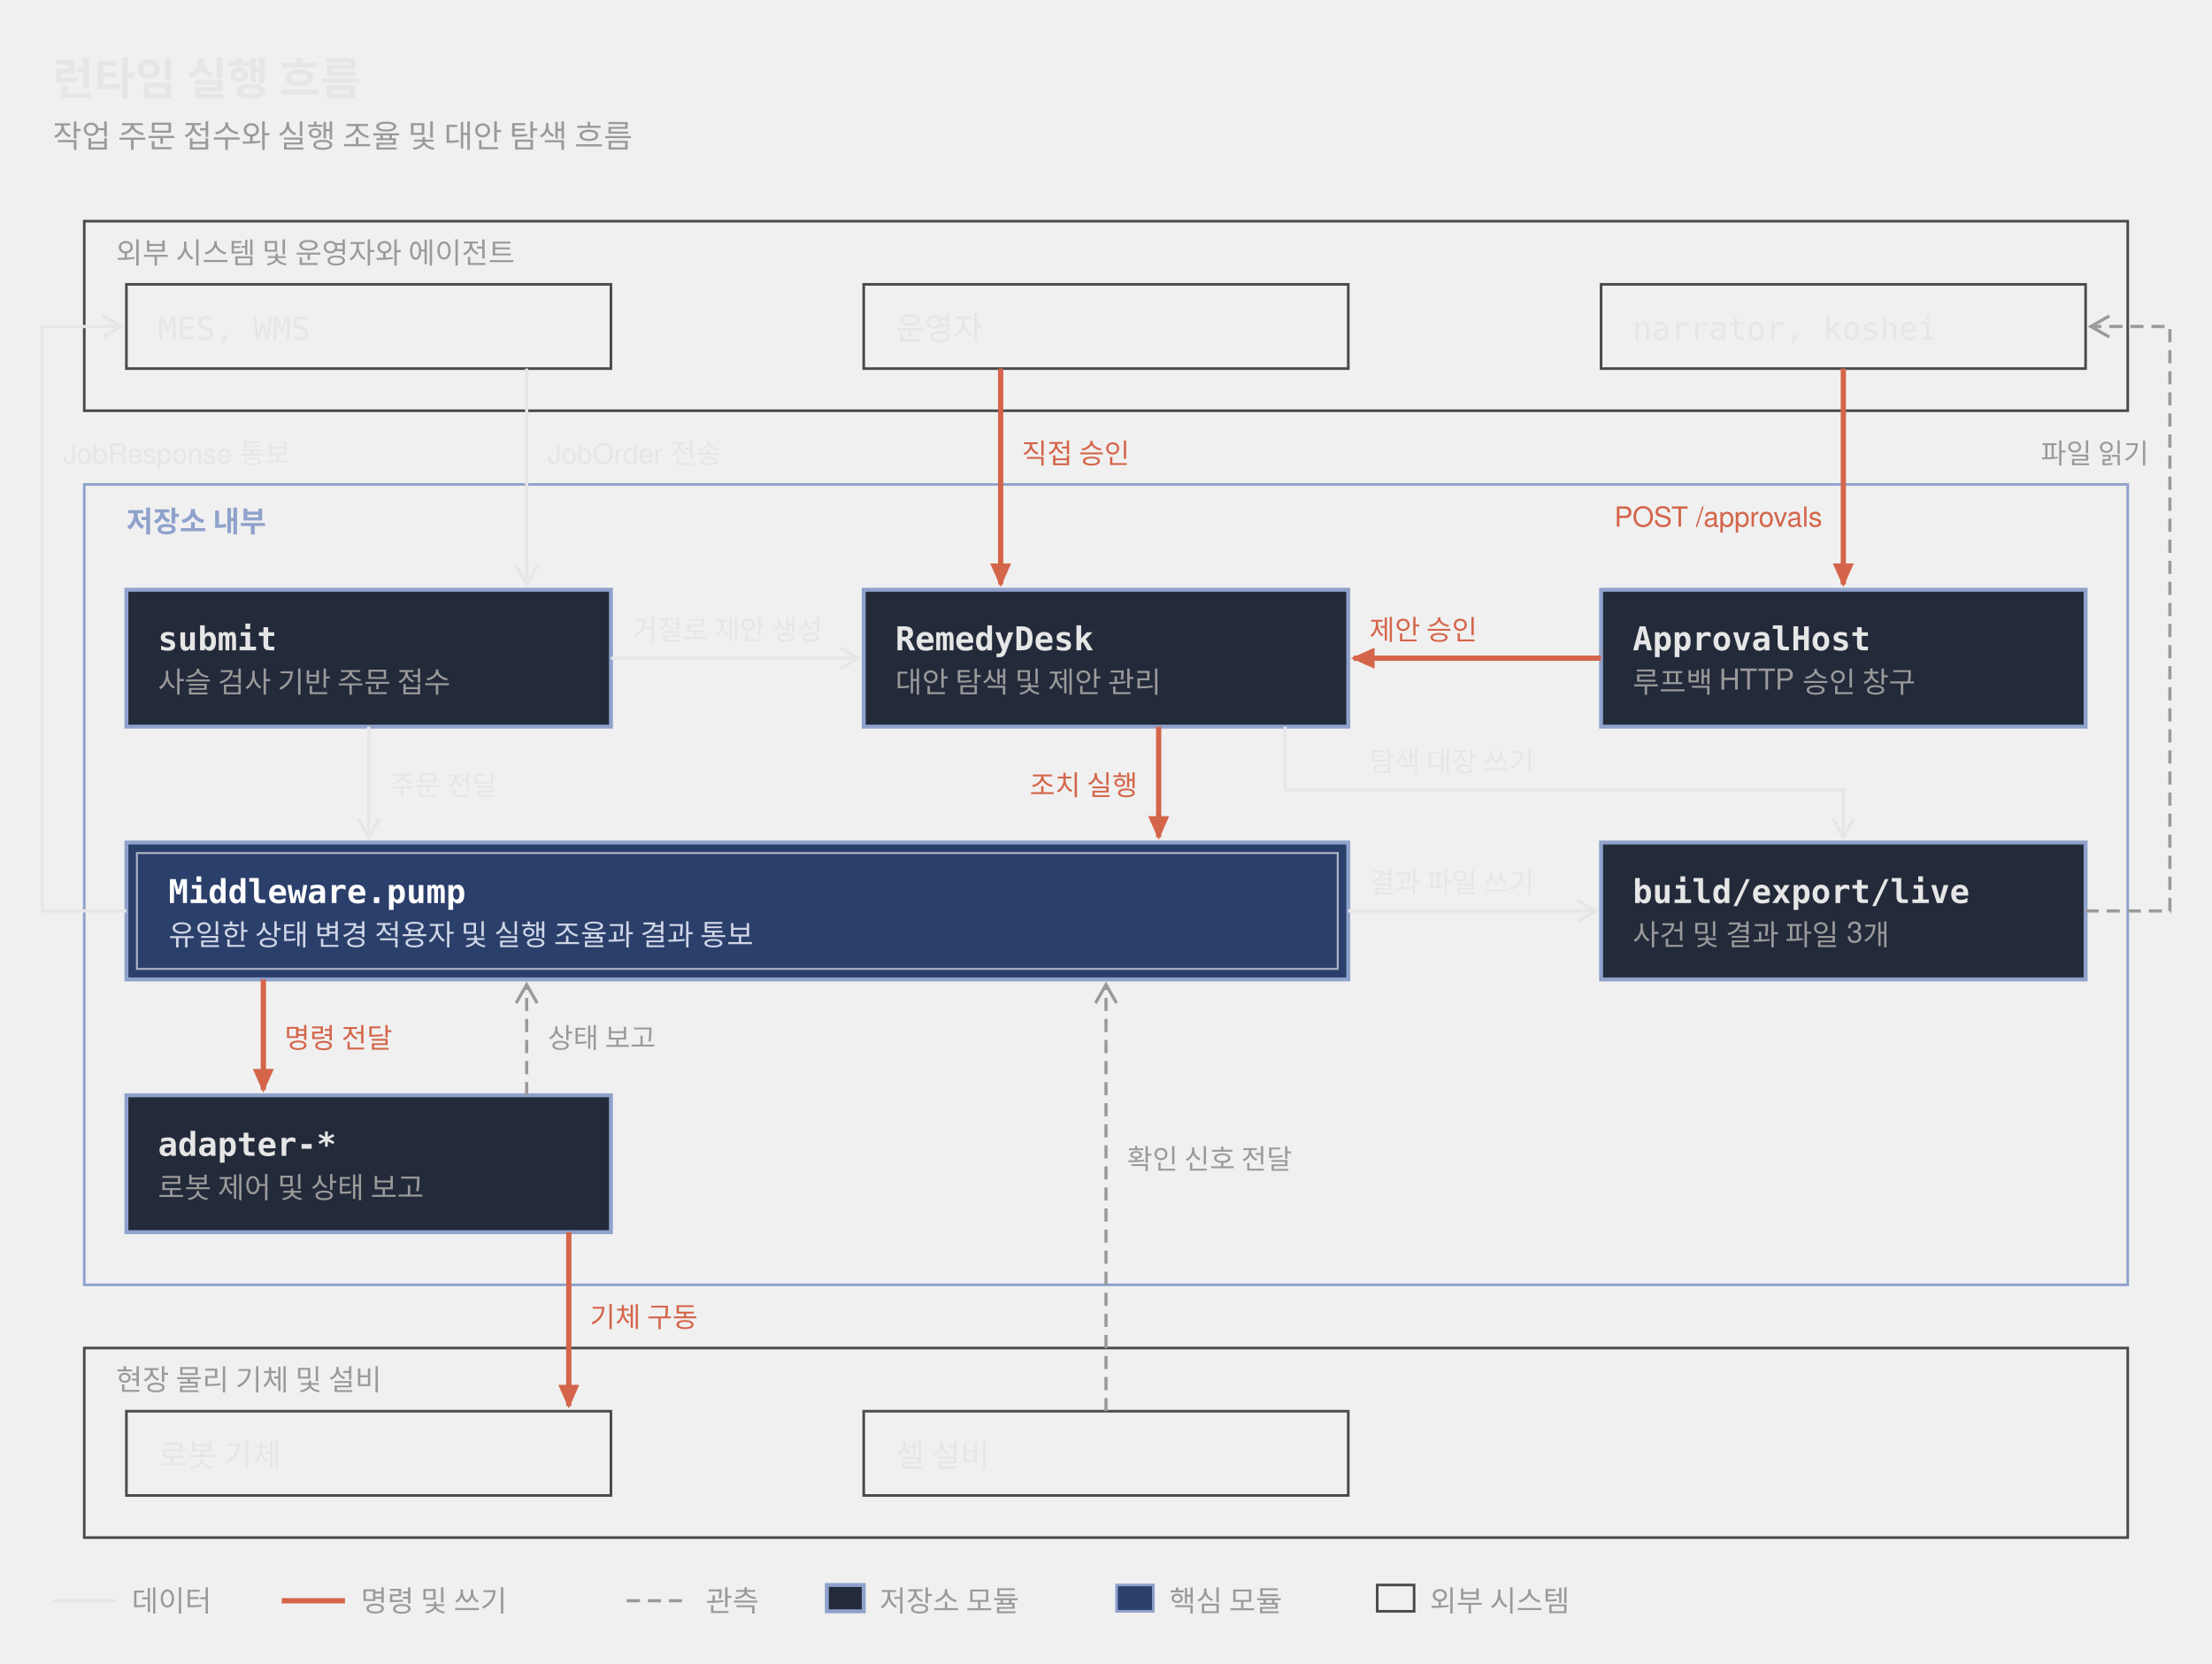
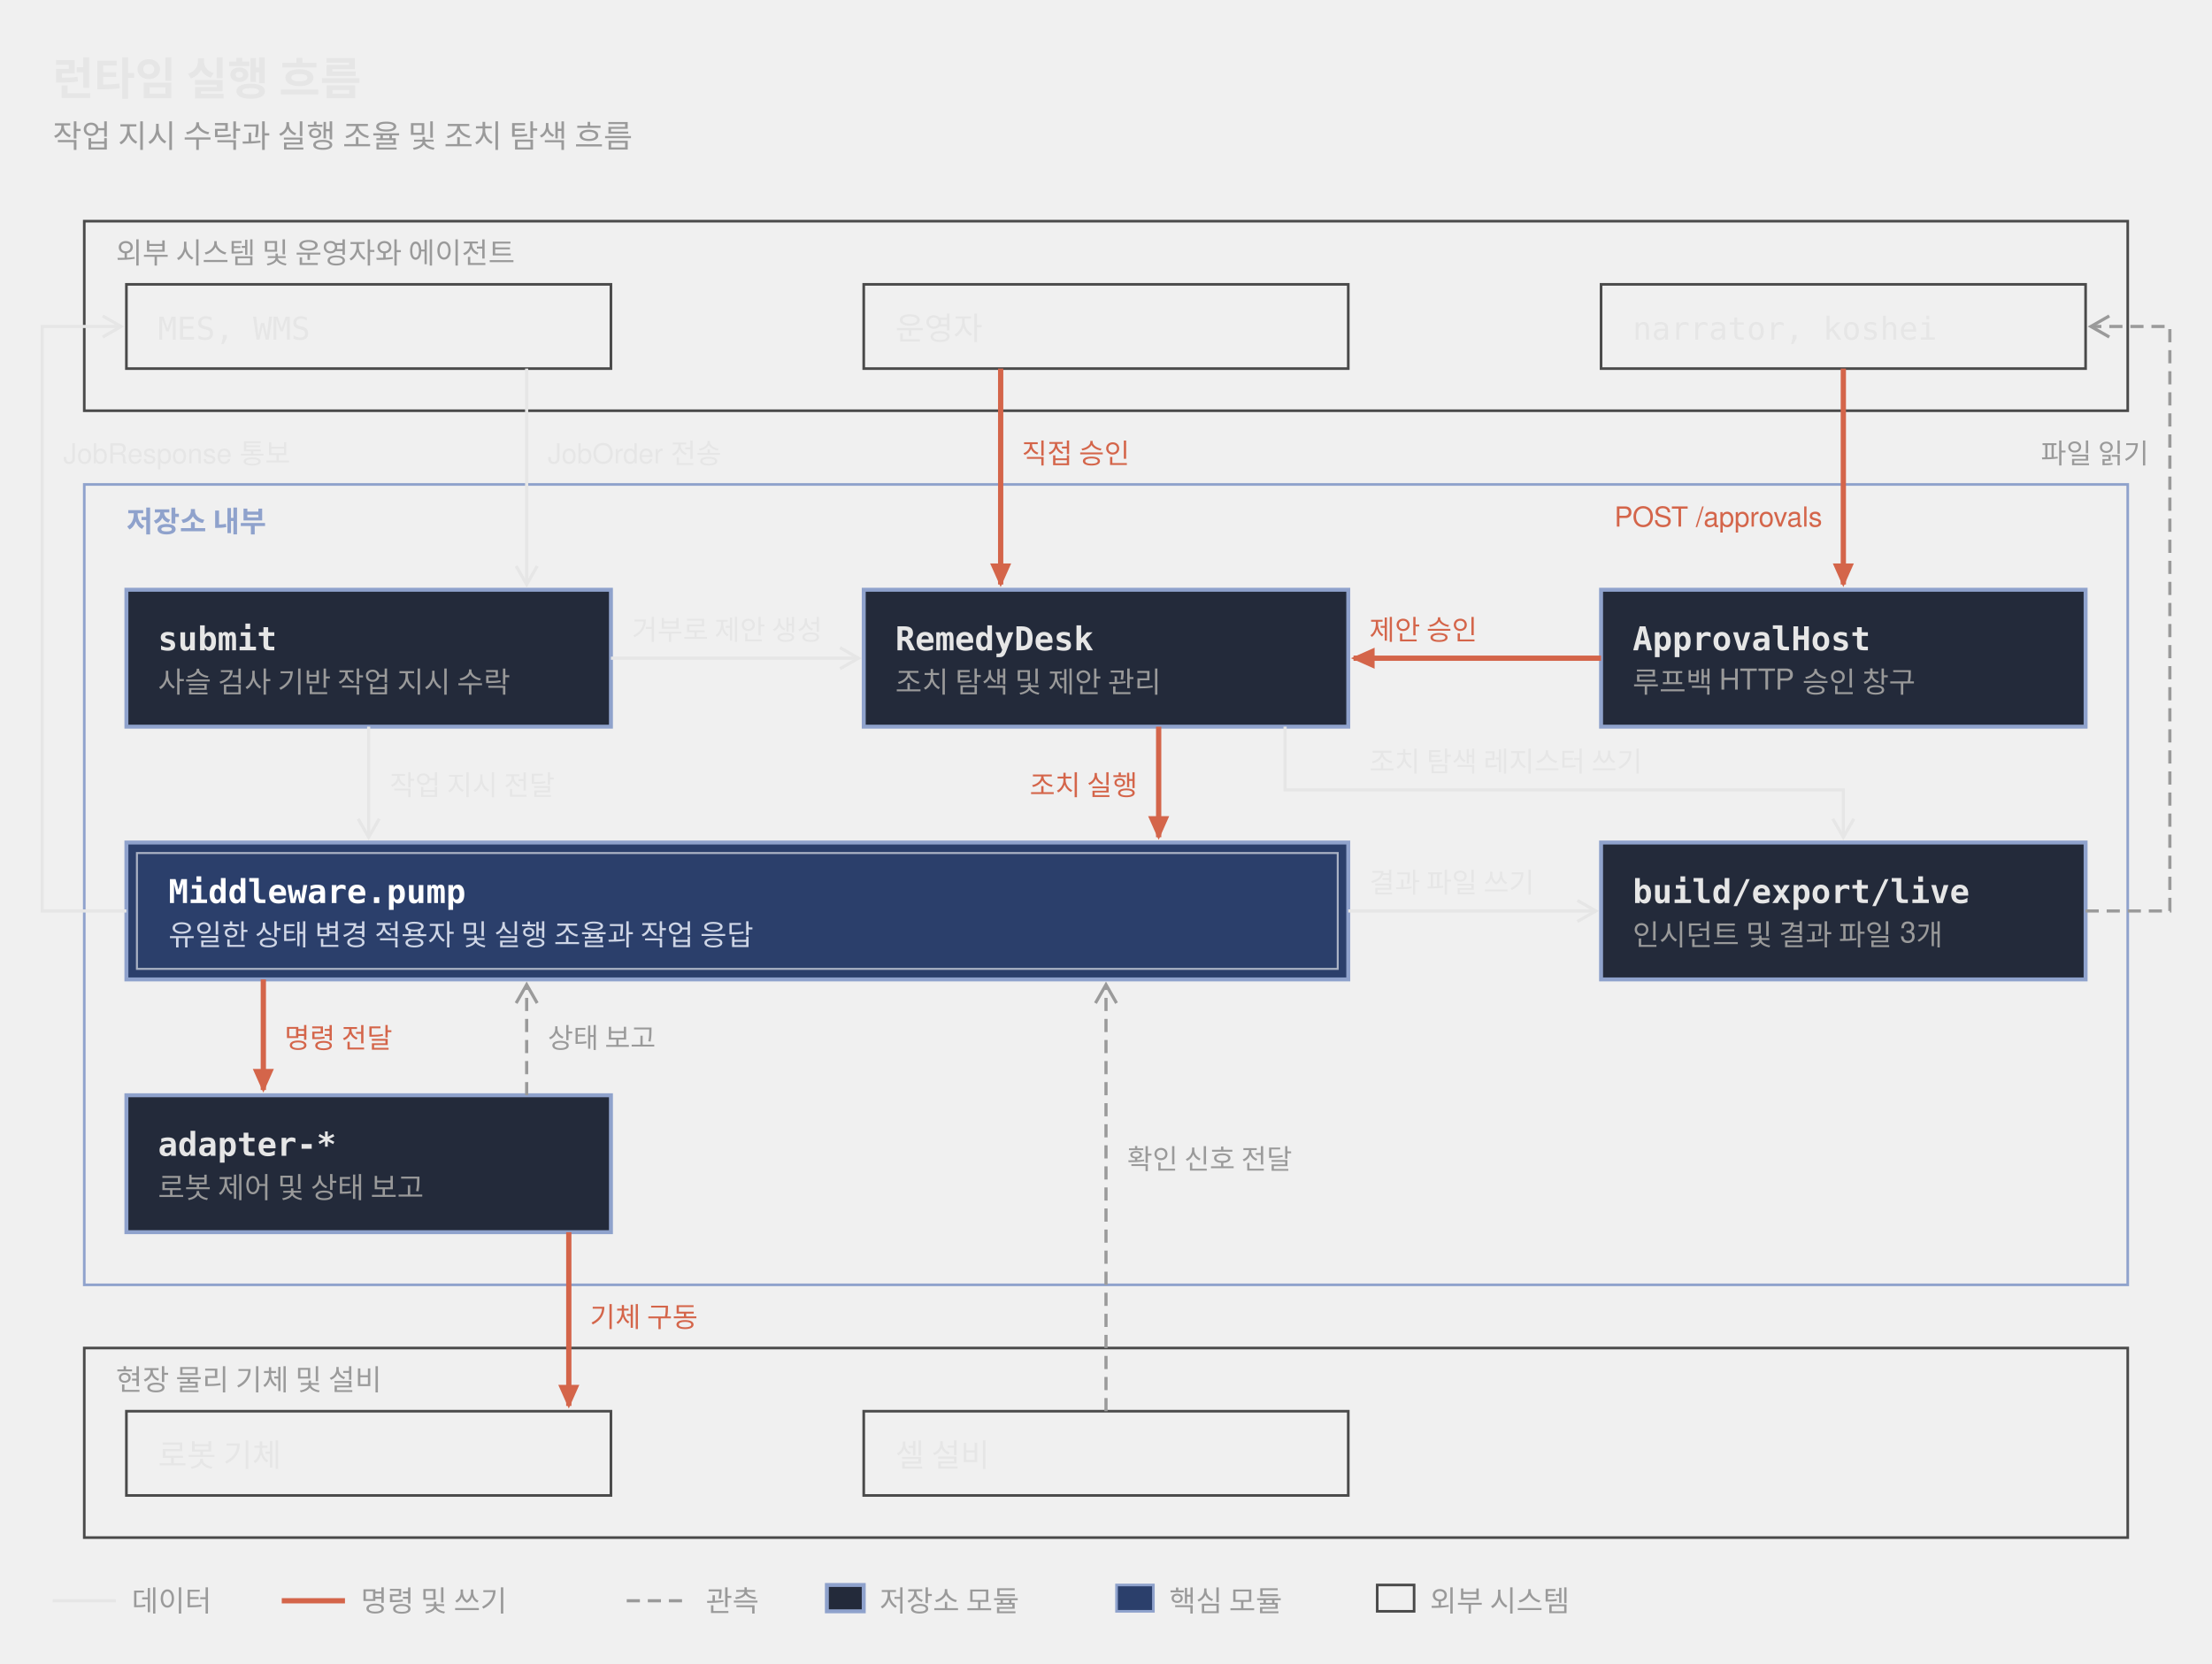
<svg xmlns="http://www.w3.org/2000/svg" width="840" height="632" viewBox="0 0 840 632">
  <defs>
    <marker id="data" markerUnits="userSpaceOnUse" markerWidth="10" markerHeight="10" refX="8" refY="5" orient="auto">
      <path d="M1,1 L8,5 L1,9" fill="none" stroke="#e6e6e6" stroke-width="1.2" />
    </marker>
    <marker id="obs" markerUnits="userSpaceOnUse" markerWidth="10" markerHeight="10" refX="8" refY="5" orient="auto">
      <path d="M1,1 L8,5 L1,9" fill="none" stroke="#9a9a9a" stroke-width="1.2" />
    </marker>
    <marker id="cmd" markerUnits="userSpaceOnUse" markerWidth="10" markerHeight="10" refX="8" refY="5" orient="auto">
      <path d="M0,1 L9,5 L0,9 Z" fill="#d4654a" />
    </marker>
    <marker id="gov" markerUnits="userSpaceOnUse" markerWidth="10" markerHeight="10" refX="8" refY="5" orient="auto">
      <path d="M1,1 L8,5 L1,9" fill="none" stroke="#8fa2cc" stroke-width="1.2" />
    </marker>
  </defs>
  <g font-family="'Helvetica Neue', Helvetica, Arial, 'Apple SD Gothic Neo', 'Malgun Gothic', 'Noto Sans KR', 'Noto Sans CJK KR', sans-serif" fill="#e6e6e6">
    <text x="20" y="36" font-size="17" font-weight="700">런타임 실행 흐름</text>
-     <text x="20" y="56" font-size="12" fill="#9a9a9a">작업 주문 접수와 실행 조율 및 대안 탐색 흐름</text>
+     <text x="20" y="56" font-size="12" fill="#9a9a9a">작업 지시 수락과 실행 조율 및 조치 탐색 흐름</text>
    <rect x="32" y="84" width="776" height="72" fill="none" stroke="#4a4a4a" />
    <text x="44" y="100" font-size="11" fill="#9a9a9a">외부 시스템 및 운영자와 에이전트</text>
    <rect x="48" y="108" width="184" height="32" fill="none" stroke="#4a4a4a" />
    <text x="60" y="129" font-size="12" font-family="Menlo, Consolas, 'DejaVu Sans Mono', monospace">MES, WMS</text>
    <rect x="328" y="108" width="184" height="32" fill="none" stroke="#4a4a4a" />
    <text x="340" y="129" font-size="12">운영자</text>
    <rect x="608" y="108" width="184" height="32" fill="none" stroke="#4a4a4a" />
    <text x="620" y="129" font-size="12" font-family="Menlo, Consolas, 'DejaVu Sans Mono', monospace">narrator, koshei</text>
    <rect x="32" y="184" width="776" height="304" fill="none" stroke="#8fa2cc" />
    <text x="48" y="202" font-size="11" font-weight="700" fill="#8fa2cc">저장소 내부</text>
    <rect x="48" y="224" width="184" height="52" fill="#232a3a" stroke="#8fa2cc" stroke-width="1.5" />
    <text x="60" y="247" font-size="12.5" font-weight="700" font-family="Menlo, Consolas, 'DejaVu Sans Mono', monospace">submit</text>
-     <text x="60" y="263" font-size="11" fill="#9a9a9a">사슬 검사 기반 주문 접수</text>
+     <text x="60" y="263" font-size="11" fill="#9a9a9a">사슬 검사 기반 작업 지시 수락</text>
    <rect x="328" y="224" width="184" height="52" fill="#232a3a" stroke="#8fa2cc" stroke-width="1.5" />
    <text x="340" y="247" font-size="12.5" font-weight="700" font-family="Menlo, Consolas, 'DejaVu Sans Mono', monospace">RemedyDesk</text>
-     <text x="340" y="263" font-size="11" fill="#9a9a9a">대안 탐색 및 제안 관리</text>
+     <text x="340" y="263" font-size="11" fill="#9a9a9a">조치 탐색 및 제안 관리</text>
    <rect x="608" y="224" width="184" height="52" fill="#232a3a" stroke="#8fa2cc" stroke-width="1.5" />
    <text x="620" y="247" font-size="12.5" font-weight="700" font-family="Menlo, Consolas, 'DejaVu Sans Mono', monospace">ApprovalHost</text>
    <text x="620" y="263" font-size="11" fill="#9a9a9a">루프백 HTTP 승인 창구</text>
    <rect x="48" y="320" width="464" height="52" fill="#2b3f6b" stroke="#8fa2cc" stroke-width="1.5" />
    <rect x="52" y="324" width="456" height="44" fill="none" stroke="#fff" stroke-width="0.75" stroke-opacity="0.6" />
    <text x="64" y="343" font-size="12.5" font-weight="700" fill="#fff" font-family="Menlo, Consolas, 'DejaVu Sans Mono', monospace">Middleware.pump</text>
-     <text x="64" y="359" font-size="11" fill="#cfd6e6">유일한 상태 변경 적용자 및 실행 조율과 결과 통보</text>
+     <text x="64" y="359" font-size="11" fill="#cfd6e6">유일한 상태 변경 적용자 및 실행 조율과 작업 응답</text>
    <rect x="608" y="320" width="184" height="52" fill="#232a3a" stroke="#8fa2cc" stroke-width="1.5" />
    <text x="620" y="343" font-size="12.5" font-weight="700" font-family="Menlo, Consolas, 'DejaVu Sans Mono', monospace">build/export/live</text>
-     <text x="620" y="359" font-size="11" fill="#9a9a9a">사건 및 결과 파일 3개</text>
+     <text x="620" y="359" font-size="11" fill="#9a9a9a">인시던트 및 결과 파일 3개</text>
    <rect x="48" y="416" width="184" height="52" fill="#232a3a" stroke="#8fa2cc" stroke-width="1.5" />
    <text x="60" y="439" font-size="12.5" font-weight="700" font-family="Menlo, Consolas, 'DejaVu Sans Mono', monospace">adapter-*</text>
    <text x="60" y="455" font-size="11" fill="#9a9a9a">로봇 제어 및 상태 보고</text>
    <rect x="32" y="512" width="776" height="72" fill="none" stroke="#4a4a4a" />
    <text x="44" y="528" font-size="11" fill="#9a9a9a">현장 물리 기체 및 설비</text>
    <rect x="48" y="536" width="184" height="32" fill="none" stroke="#4a4a4a" />
    <text x="60" y="557" font-size="12">로봇 기체</text>
    <rect x="328" y="536" width="184" height="32" fill="none" stroke="#4a4a4a" />
    <text x="340" y="557" font-size="12">셀 설비</text>
    <g fill="none" stroke="#e6e6e6" stroke-width="1.2">
      <path d="M200,140 V222" marker-end="url(#data)" />
      <path d="M48,346 H16 V124 H46" marker-end="url(#data)" />
      <path d="M140,276 V318" marker-end="url(#data)" />
      <path d="M232,250 H326" marker-end="url(#data)" />
      <path d="M512,346 H606" marker-end="url(#data)" />
      <path d="M488,276 V300 H700 V318" marker-end="url(#data)" />
    </g>
    <g font-size="10.5" fill="#e6e6e6">
      <text x="208" y="176" font-size="10.5">JobOrder 전송</text>
      <text x="24" y="176" font-size="10.5">JobResponse 통보</text>
-       <text x="148" y="302" font-size="10.5">주문 전달</text>
-       <text x="240" y="243" font-size="10.5">거절로 제안 생성</text>
+       <text x="148" y="302" font-size="10.5">작업 지시 전달</text>
+       <text x="240" y="243" font-size="10.5">거부로 제안 생성</text>
      <text x="520" y="339" font-size="10.5">결과 파일 쓰기</text>
-       <text x="520" y="293" font-size="10.5">탐색 대장 쓰기</text>
+       <text x="520" y="293" font-size="10.5">조치 탐색 레지스터 쓰기</text>
    </g>
    <g fill="none" stroke="#d4654a" stroke-width="2">
      <path d="M700,140 V222" marker-end="url(#cmd)" />
      <path d="M608,250 H514" marker-end="url(#cmd)" />
      <path d="M380,140 V222" marker-end="url(#cmd)" />
      <path d="M440,276 V318" marker-end="url(#cmd)" />
      <path d="M100,372 V414" marker-end="url(#cmd)" />
      <path d="M216,468 V534" marker-end="url(#cmd)" />
    </g>
    <g font-size="10.5" fill="#d4654a">
      <text x="692" y="200" font-size="10.5" text-anchor="end">POST /approvals</text>
      <text x="520" y="243" font-size="10.5">제안 승인</text>
      <text x="388" y="176" font-size="10.5">직접 승인</text>
      <text x="432" y="302" font-size="10.5" text-anchor="end">조치 실행</text>
      <text x="108" y="398" font-size="10.5">명령 전달</text>
      <text x="224" y="504" font-size="10.5">기체 구동</text>
    </g>
    <g fill="none" stroke="#9a9a9a" stroke-width="1.2" stroke-dasharray="5 3">
      <path d="M792,346 H824 V124 H794" marker-end="url(#obs)" />
      <path d="M200,416 V374" marker-end="url(#obs)" />
      <path d="M420,536 V374" marker-end="url(#obs)" />
    </g>
    <g font-size="10.5" fill="#9a9a9a">
      <text x="816" y="176" font-size="10.5" text-anchor="end">파일 읽기</text>
      <text x="208" y="398" font-size="10.5">상태 보고</text>
      <text x="428" y="444" font-size="10.5">확인 신호 전달</text>
    </g>
    <g font-size="10.5" fill="#9a9a9a">
      <path d="M20,608 H44" fill="none" stroke="#e6e6e6" stroke-width="1.2" />
      <text x="50" y="612" font-size="11">데이터</text>
      <path d="M107,608 H131" fill="none" stroke="#d4654a" stroke-width="2" />
      <text x="137" y="612" font-size="11">명령 및 쓰기</text>
      <path d="M238,608 H262" fill="none" stroke="#9a9a9a" stroke-width="1.2" stroke-dasharray="5 3" />
      <text x="268" y="612" font-size="11">관측</text>
      <rect x="314" y="602" width="14" height="10" fill="#232a3a" stroke="#8fa2cc" stroke-width="1.5" />
      <text x="334" y="612" font-size="11">저장소 모듈</text>
      <rect x="424" y="602" width="14" height="10" fill="#2b3f6b" stroke="#8fa2cc" />
      <text x="444" y="612" font-size="11">핵심 모듈</text>
      <rect x="523" y="602" width="14" height="10" fill="none" stroke="#4a4a4a" />
      <text x="543" y="612" font-size="11">외부 시스템</text>
    </g>
  </g>
</svg>
